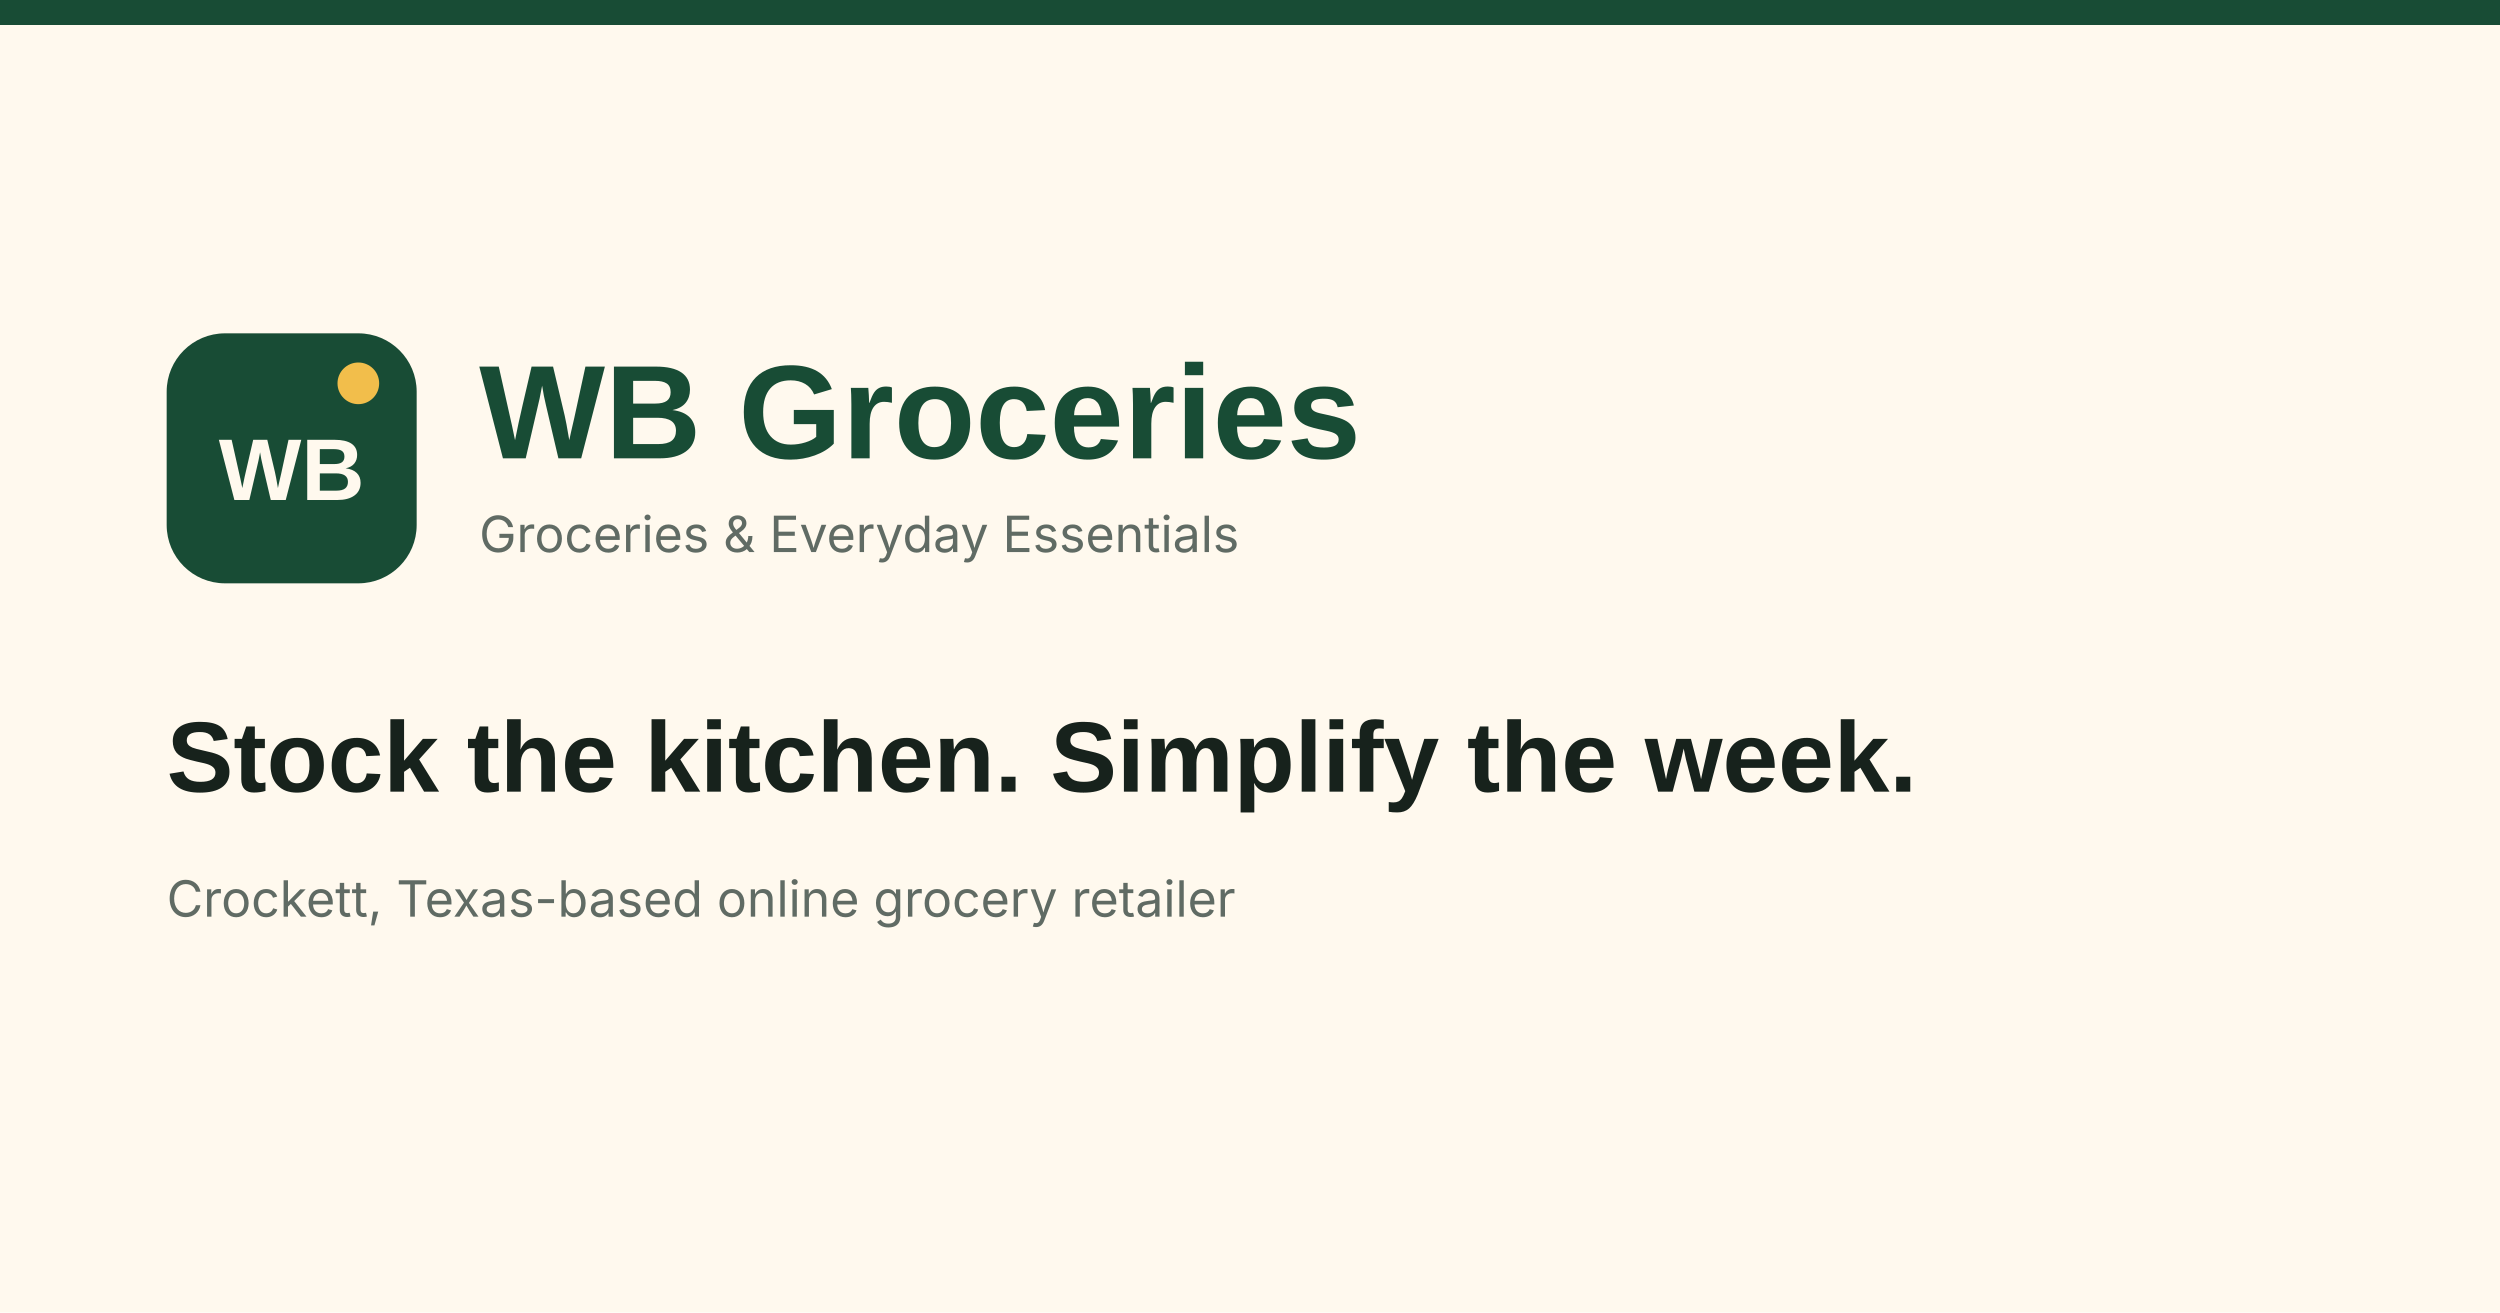
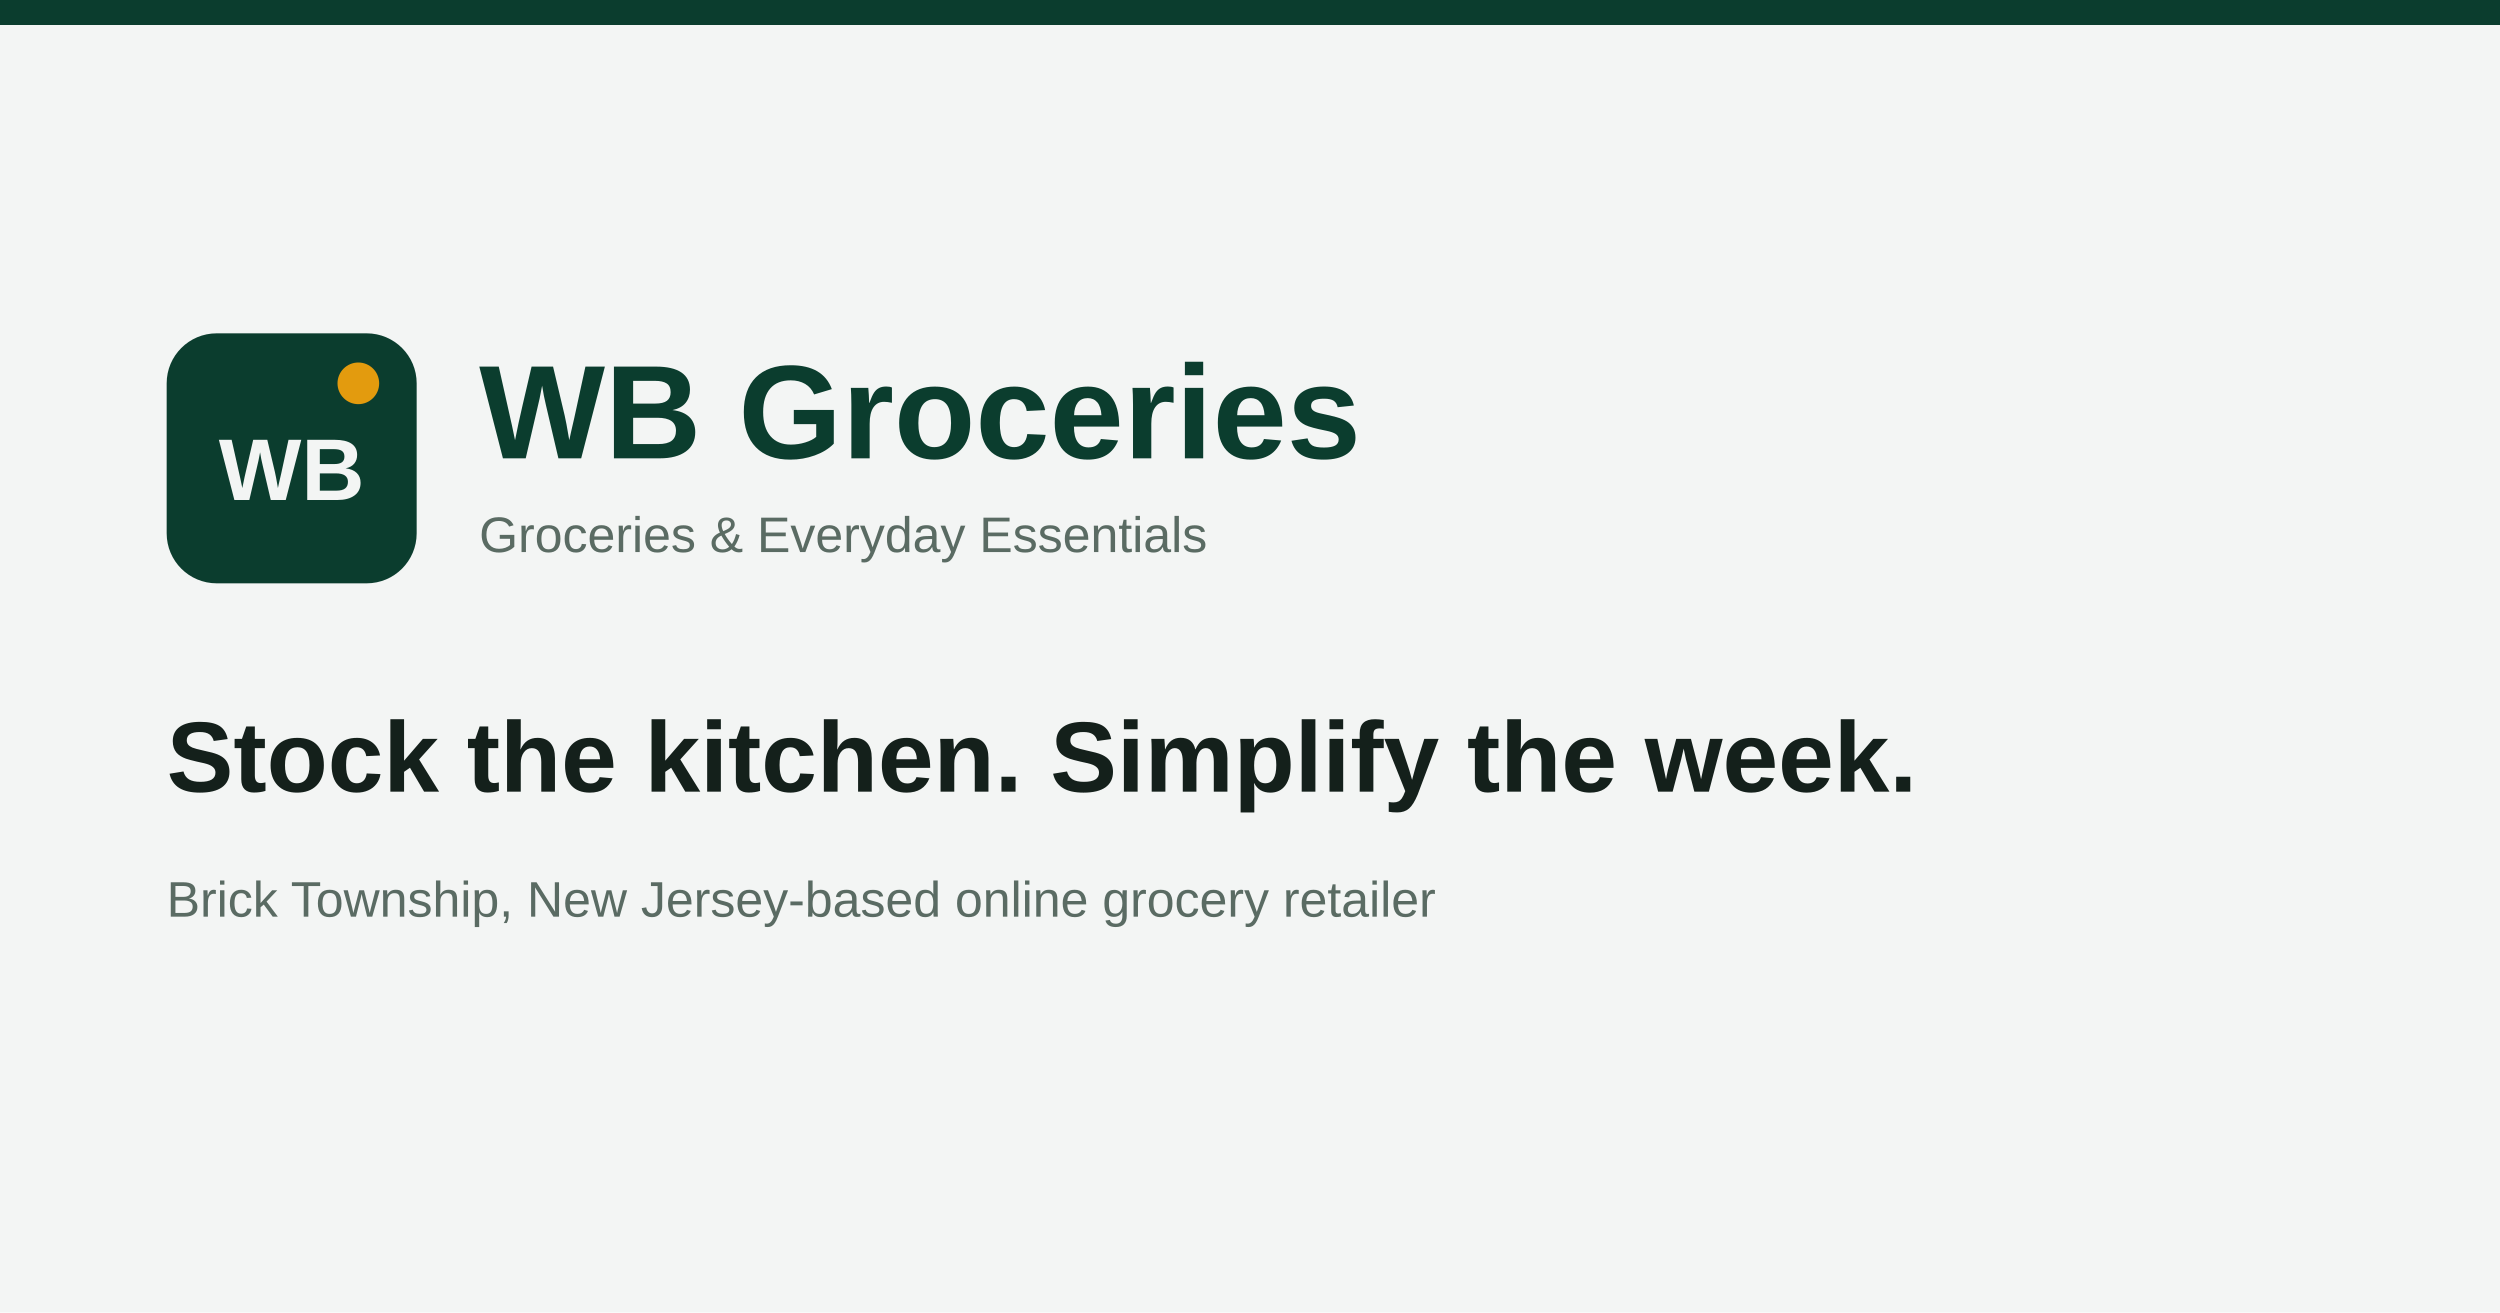
<svg xmlns="http://www.w3.org/2000/svg" width="1200" height="630" viewBox="0 0 1200 630">
-   <rect width="1200" height="630" fill="#FFF9EE" />
-   <rect x="0" y="0" width="1200" height="12" fill="#184C35" />
-   <rect x="80" y="160" width="120" height="120" rx="28" fill="#184C35" />
-   <text x="140" y="240" text-anchor="middle" font-family="Manrope,Arial,sans-serif" font-size="42" font-weight="800" fill="#FFF9EE">WB</text>
-   <circle cx="172" cy="184" r="10" fill="#F2BE4B" />
-   <text x="230" y="220" font-family="Manrope,Arial,sans-serif" font-size="64" font-weight="800" fill="#184C35">WB Groceries</text>
-   <text x="230" y="265" font-family="Inter,Arial,sans-serif" font-size="24" fill="#606B64">Groceries &amp; Everyday Essentials</text>
-   <text x="80" y="380" font-family="Manrope,Arial,sans-serif" font-size="48" font-weight="700" fill="#17221C">Stock the kitchen. Simplify the week.</text>
-   <text x="80" y="440" font-family="Inter,Arial,sans-serif" font-size="24" fill="#606B64">Crockett, Texas-based online grocery retailer</text>
+   <rect width="1200" height="630" fill="#F3F5F4" />
+   <rect x="0" y="0" width="1200" height="12" fill="#0B3D2E" />
+   <rect x="80" y="160" width="120" height="120" rx="24" fill="#0B3D2E" />
+   <text x="140" y="240" text-anchor="middle" font-family="Outfit,Arial,sans-serif" font-size="42" font-weight="800" fill="#F3F5F4">WB</text>
+   <circle cx="172" cy="184" r="10" fill="#E39B0E" />
+   <text x="230" y="220" font-family="Outfit,Arial,sans-serif" font-size="64" font-weight="800" fill="#0B3D2E">WB Groceries</text>
+   <text x="230" y="265" font-family="DM Sans,Arial,sans-serif" font-size="24" fill="#5A6B63">Groceries &amp; Everyday Essentials</text>
+   <text x="80" y="380" font-family="Outfit,Arial,sans-serif" font-size="48" font-weight="700" fill="#14201B">Stock the kitchen. Simplify the week.</text>
+   <text x="80" y="440" font-family="DM Sans,Arial,sans-serif" font-size="24" fill="#5A6B63">Brick Township, New Jersey-based online grocery retailer</text>
</svg>
